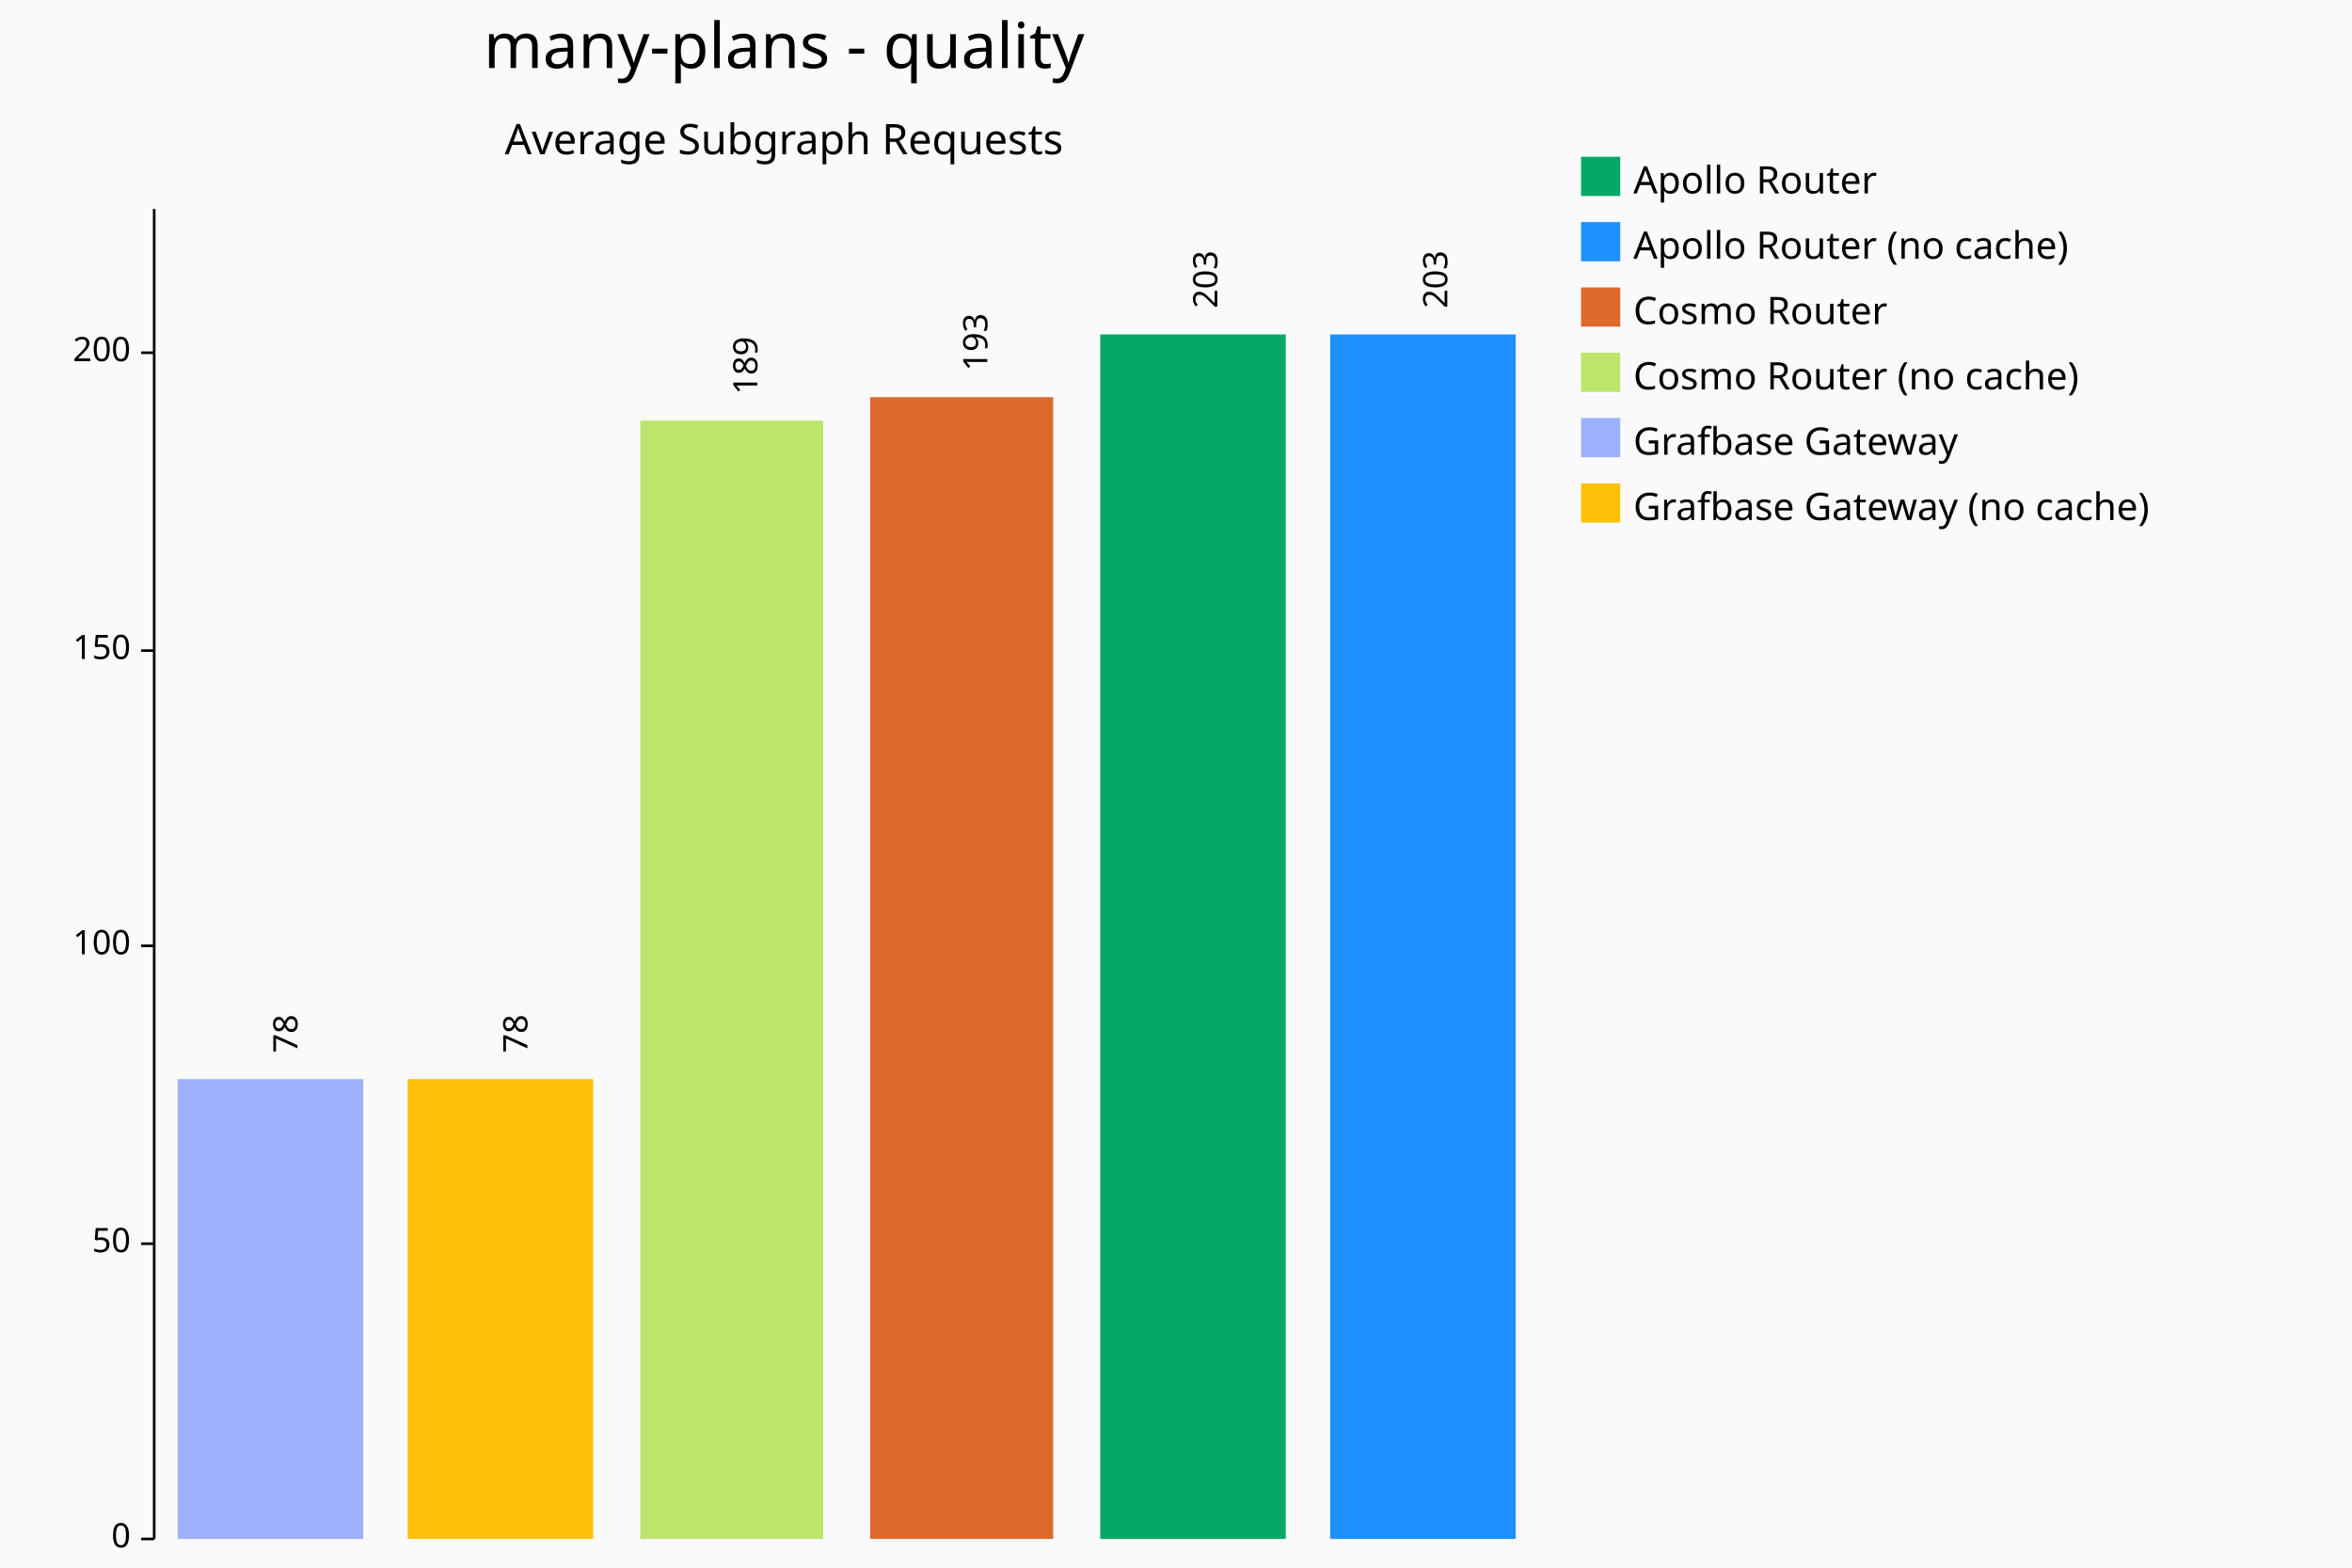
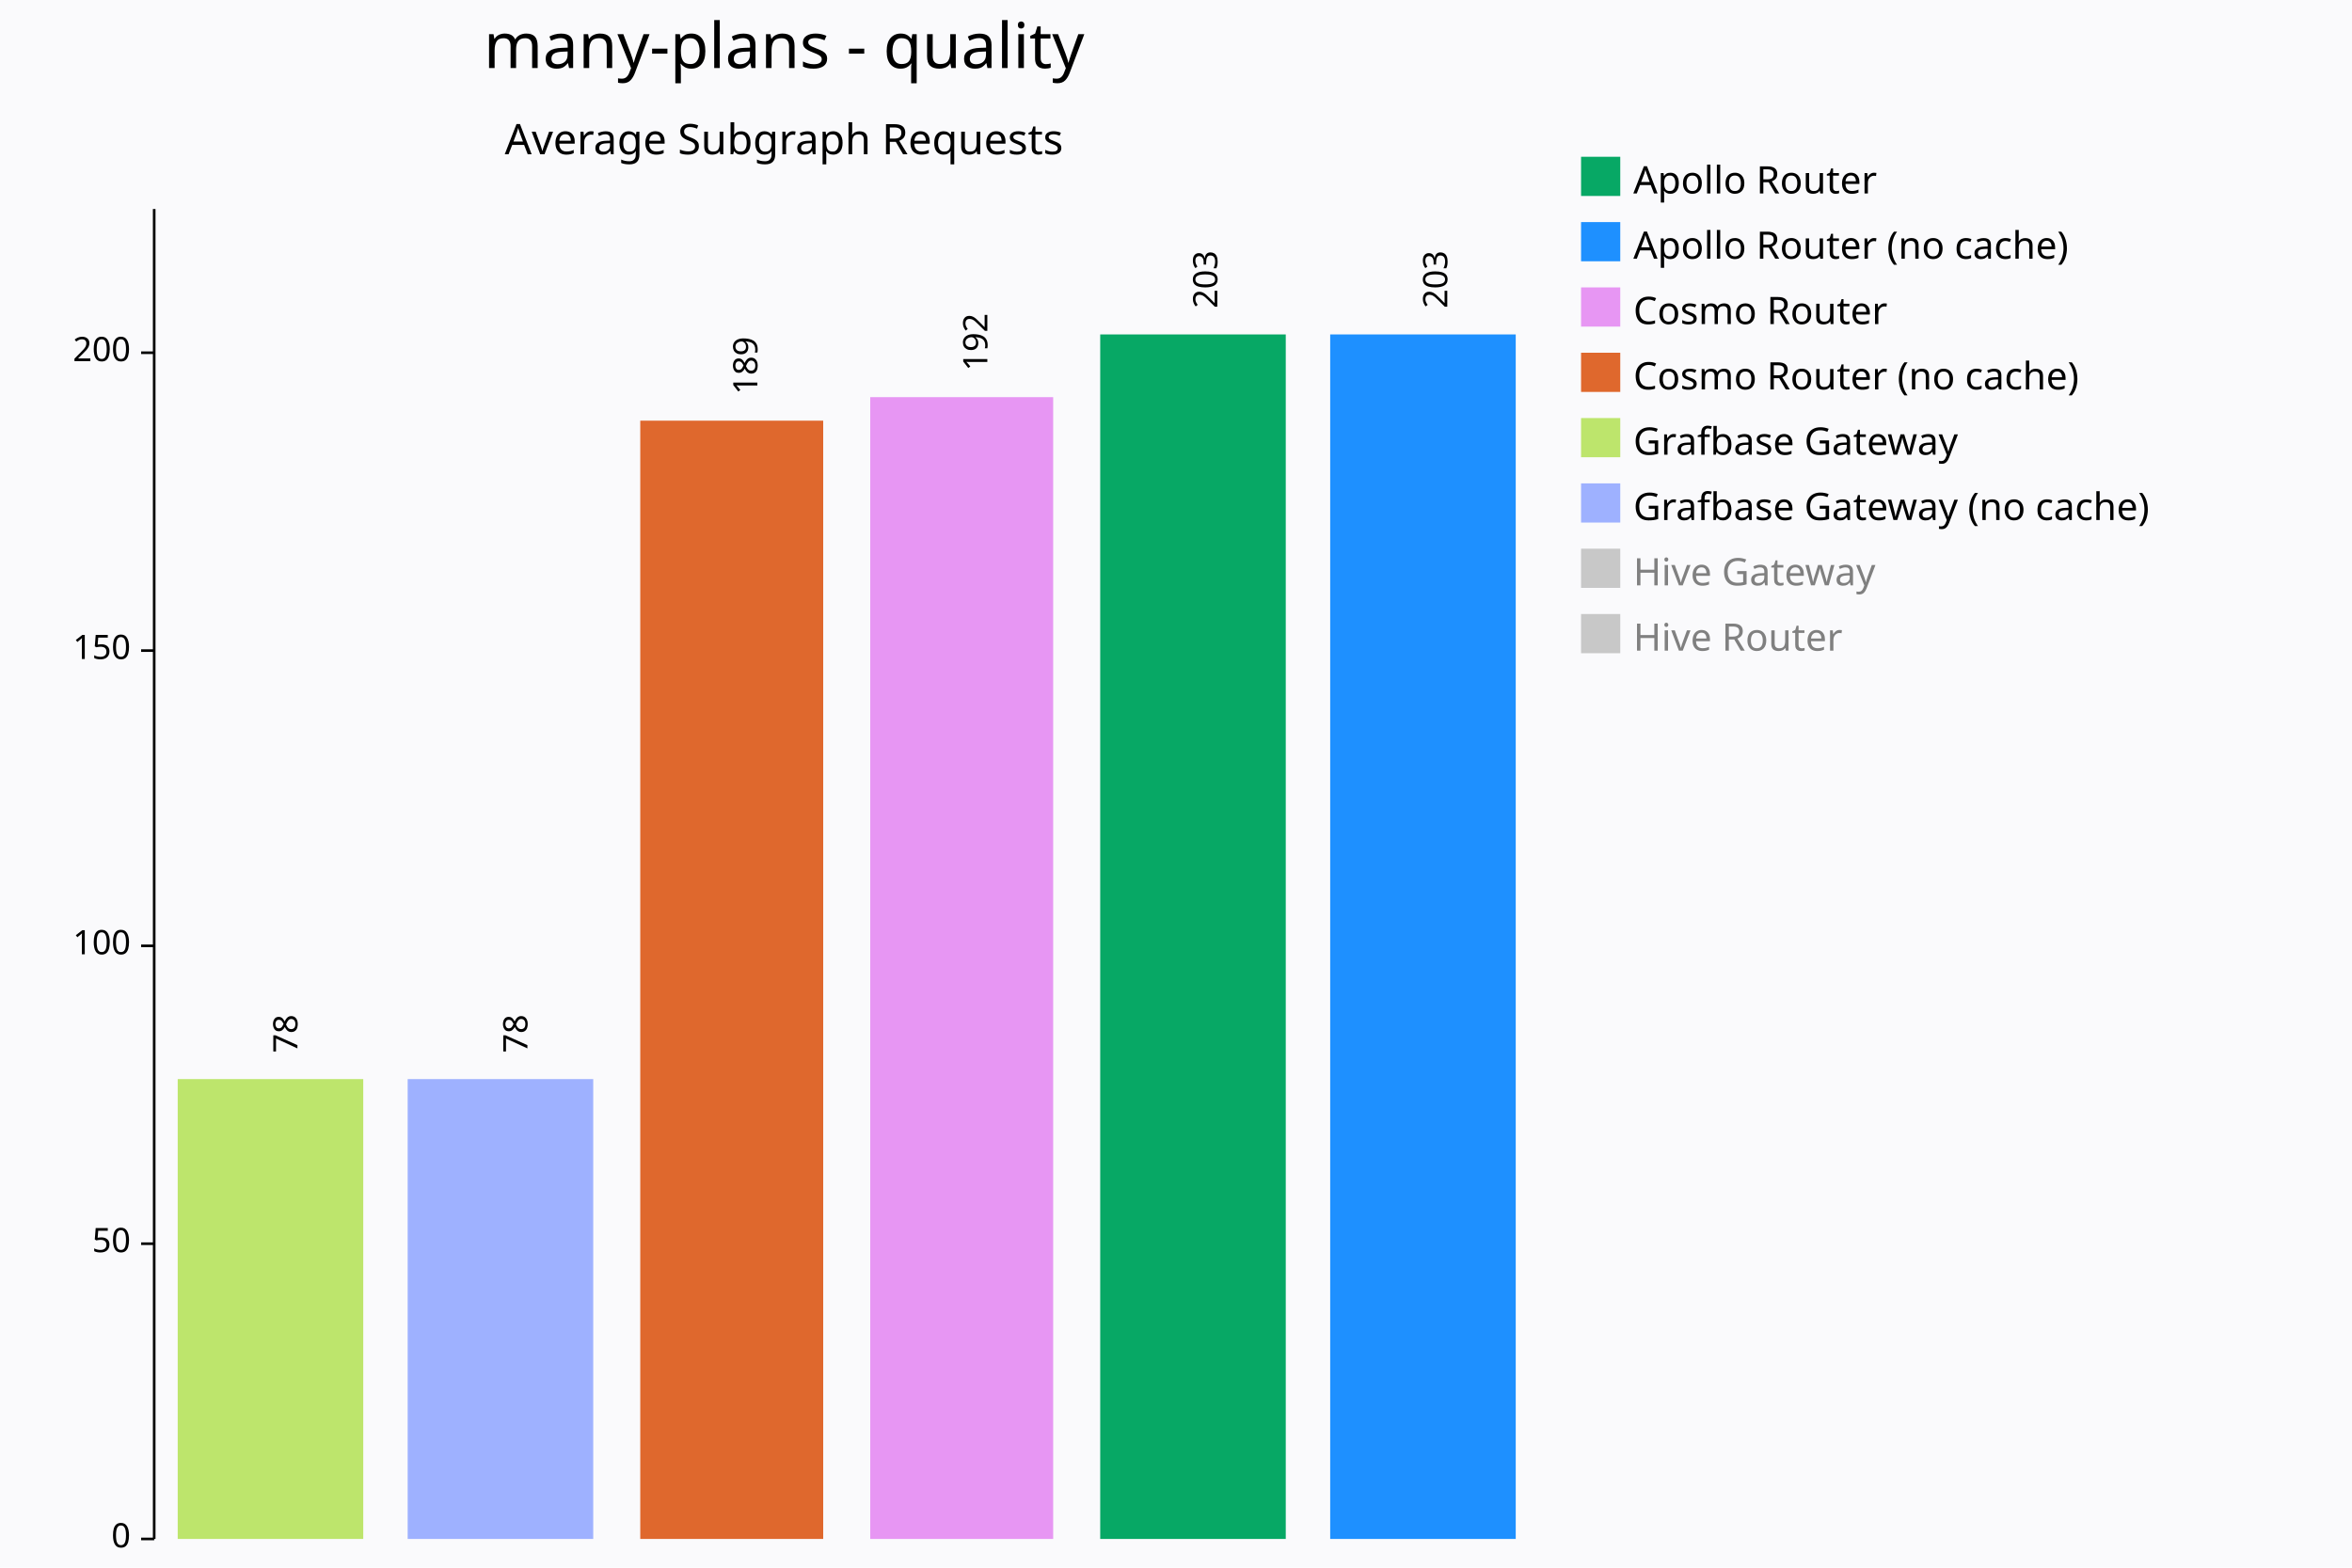
<svg xmlns="http://www.w3.org/2000/svg" width="900" height="600" viewBox="0 0 900 600">
  <rect x="0" y="0" width="900" height="600" opacity="1" fill="#FAFAFC" stroke="none" />
  <text x="300" y="20" dy="0.5ex" text-anchor="middle" font-family="sans-serif" font-size="24.194" opacity="1" fill="#000000">
many-plans - quality
</text>
  <text x="300" y="55" dy="0.5ex" text-anchor="middle" font-family="sans-serif" font-size="16.129" opacity="1" fill="#000000">
Average Subgraph Requests
</text>
  <polyline fill="none" opacity="1" stroke="#000000" stroke-width="1" points="59,80 59,589 " />
  <text x="50" y="589" dy="0.5ex" text-anchor="end" font-family="sans-serif" font-size="12.903" opacity="1" fill="#000000">
0
</text>
  <polyline fill="none" opacity="1" stroke="#000000" stroke-width="1" points="54,589 59,589 " />
  <text x="50" y="476" dy="0.5ex" text-anchor="end" font-family="sans-serif" font-size="12.903" opacity="1" fill="#000000">
50
</text>
  <polyline fill="none" opacity="1" stroke="#000000" stroke-width="1" points="54,476 59,476 " />
  <text x="50" y="362" dy="0.5ex" text-anchor="end" font-family="sans-serif" font-size="12.903" opacity="1" fill="#000000">
100
</text>
  <polyline fill="none" opacity="1" stroke="#000000" stroke-width="1" points="54,362 59,362 " />
  <text x="50" y="249" dy="0.5ex" text-anchor="end" font-family="sans-serif" font-size="12.903" opacity="1" fill="#000000">
150
</text>
  <polyline fill="none" opacity="1" stroke="#000000" stroke-width="1" points="54,249 59,249 " />
  <text x="50" y="135" dy="0.5ex" text-anchor="end" font-family="sans-serif" font-size="12.903" opacity="1" fill="#000000">
200
</text>
  <polyline fill="none" opacity="1" stroke="#000000" stroke-width="1" points="54,135 59,135 " />
-   <rect x="68" y="413" width="71" height="176" opacity="1" fill="#9EB1FF" stroke="none" />
+   <rect x="68" y="413" width="71" height="176" opacity="1" fill="#BDE56C" stroke="none" />
  <text x="104" y="403" dy="0.76em" text-anchor="start" font-family="sans-serif" font-size="12.903" opacity="1" fill="#000000" transform="rotate(270, 104, 403)">
78
</text>
-   <rect x="156" y="413" width="71" height="176" opacity="1" fill="#FFC107" stroke="none" />
+   <rect x="156" y="413" width="71" height="176" opacity="1" fill="#9EB1FF" stroke="none" />
  <text x="192" y="403" dy="0.76em" text-anchor="start" font-family="sans-serif" font-size="12.903" opacity="1" fill="#000000" transform="rotate(270, 192, 403)">
78
</text>
-   <rect x="245" y="161" width="70" height="428" opacity="1" fill="#BDE56C" stroke="none" />
+   <rect x="245" y="161" width="70" height="428" opacity="1" fill="#DF682D" stroke="none" />
  <text x="280" y="151" dy="0.76em" text-anchor="start" font-family="sans-serif" font-size="12.903" opacity="1" fill="#000000" transform="rotate(270, 280, 151)">
189
</text>
-   <rect x="333" y="152" width="70" height="437" opacity="1" fill="#DF682D" stroke="none" />
+   <rect x="333" y="152" width="70" height="437" opacity="1" fill="#E796F3" stroke="none" />
  <text x="368" y="142" dy="0.76em" text-anchor="start" font-family="sans-serif" font-size="12.903" opacity="1" fill="#000000" transform="rotate(270, 368, 142)">
- 193
+ 192
</text>
  <rect x="421" y="128" width="71" height="461" opacity="1" fill="#07A865" stroke="none" />
  <text x="456" y="118" dy="0.76em" text-anchor="start" font-family="sans-serif" font-size="12.903" opacity="1" fill="#000000" transform="rotate(270, 456, 118)">
203
</text>
  <rect x="509" y="128" width="71" height="461" opacity="1" fill="#1E90FF" stroke="none" />
  <text x="544" y="118" dy="0.76em" text-anchor="start" font-family="sans-serif" font-size="12.903" opacity="1" fill="#000000" transform="rotate(270, 544, 118)">
203
</text>
  <rect x="605" y="60" width="15" height="15" opacity="1" fill="#07A865" stroke="none" />
  <text x="625" y="63" dy="0.76em" text-anchor="start" font-family="sans-serif" font-size="14.516" opacity="1" fill="#000000">
Apollo Router
</text>
  <rect x="605" y="85" width="15" height="15" opacity="1" fill="#1E90FF" stroke="none" />
  <text x="625" y="88" dy="0.76em" text-anchor="start" font-family="sans-serif" font-size="14.516" opacity="1" fill="#000000">
Apollo Router (no cache)
</text>
-   <rect x="605" y="110" width="15" height="15" opacity="1" fill="#DF682D" stroke="none" />
+   <rect x="605" y="110" width="15" height="15" opacity="1" fill="#E796F3" stroke="none" />
  <text x="625" y="113" dy="0.76em" text-anchor="start" font-family="sans-serif" font-size="14.516" opacity="1" fill="#000000">
Cosmo Router
</text>
-   <rect x="605" y="135" width="15" height="15" opacity="1" fill="#BDE56C" stroke="none" />
+   <rect x="605" y="135" width="15" height="15" opacity="1" fill="#DF682D" stroke="none" />
  <text x="625" y="138" dy="0.76em" text-anchor="start" font-family="sans-serif" font-size="14.516" opacity="1" fill="#000000">
Cosmo Router (no cache)
</text>
-   <rect x="605" y="160" width="15" height="15" opacity="1" fill="#9EB1FF" stroke="none" />
+   <rect x="605" y="160" width="15" height="15" opacity="1" fill="#BDE56C" stroke="none" />
  <text x="625" y="163" dy="0.76em" text-anchor="start" font-family="sans-serif" font-size="14.516" opacity="1" fill="#000000">
Grafbase Gateway
</text>
-   <rect x="605" y="185" width="15" height="15" opacity="1" fill="#FFC107" stroke="none" />
+   <rect x="605" y="185" width="15" height="15" opacity="1" fill="#9EB1FF" stroke="none" />
  <text x="625" y="188" dy="0.76em" text-anchor="start" font-family="sans-serif" font-size="14.516" opacity="1" fill="#000000">
Grafbase Gateway (no cache)
</text>
+   <rect x="605" y="210" width="15" height="15" opacity="1" fill="#C8C8C8" stroke="none" />
+   <text x="625" y="213" dy="0.76em" text-anchor="start" font-family="sans-serif" font-size="14.516" opacity="1" fill="#808080">
+ Hive Gateway
+ </text>
+   <rect x="605" y="235" width="15" height="15" opacity="1" fill="#C8C8C8" stroke="none" />
+   <text x="625" y="238" dy="0.76em" text-anchor="start" font-family="sans-serif" font-size="14.516" opacity="1" fill="#808080">
+ Hive Router
+ </text>
</svg>
